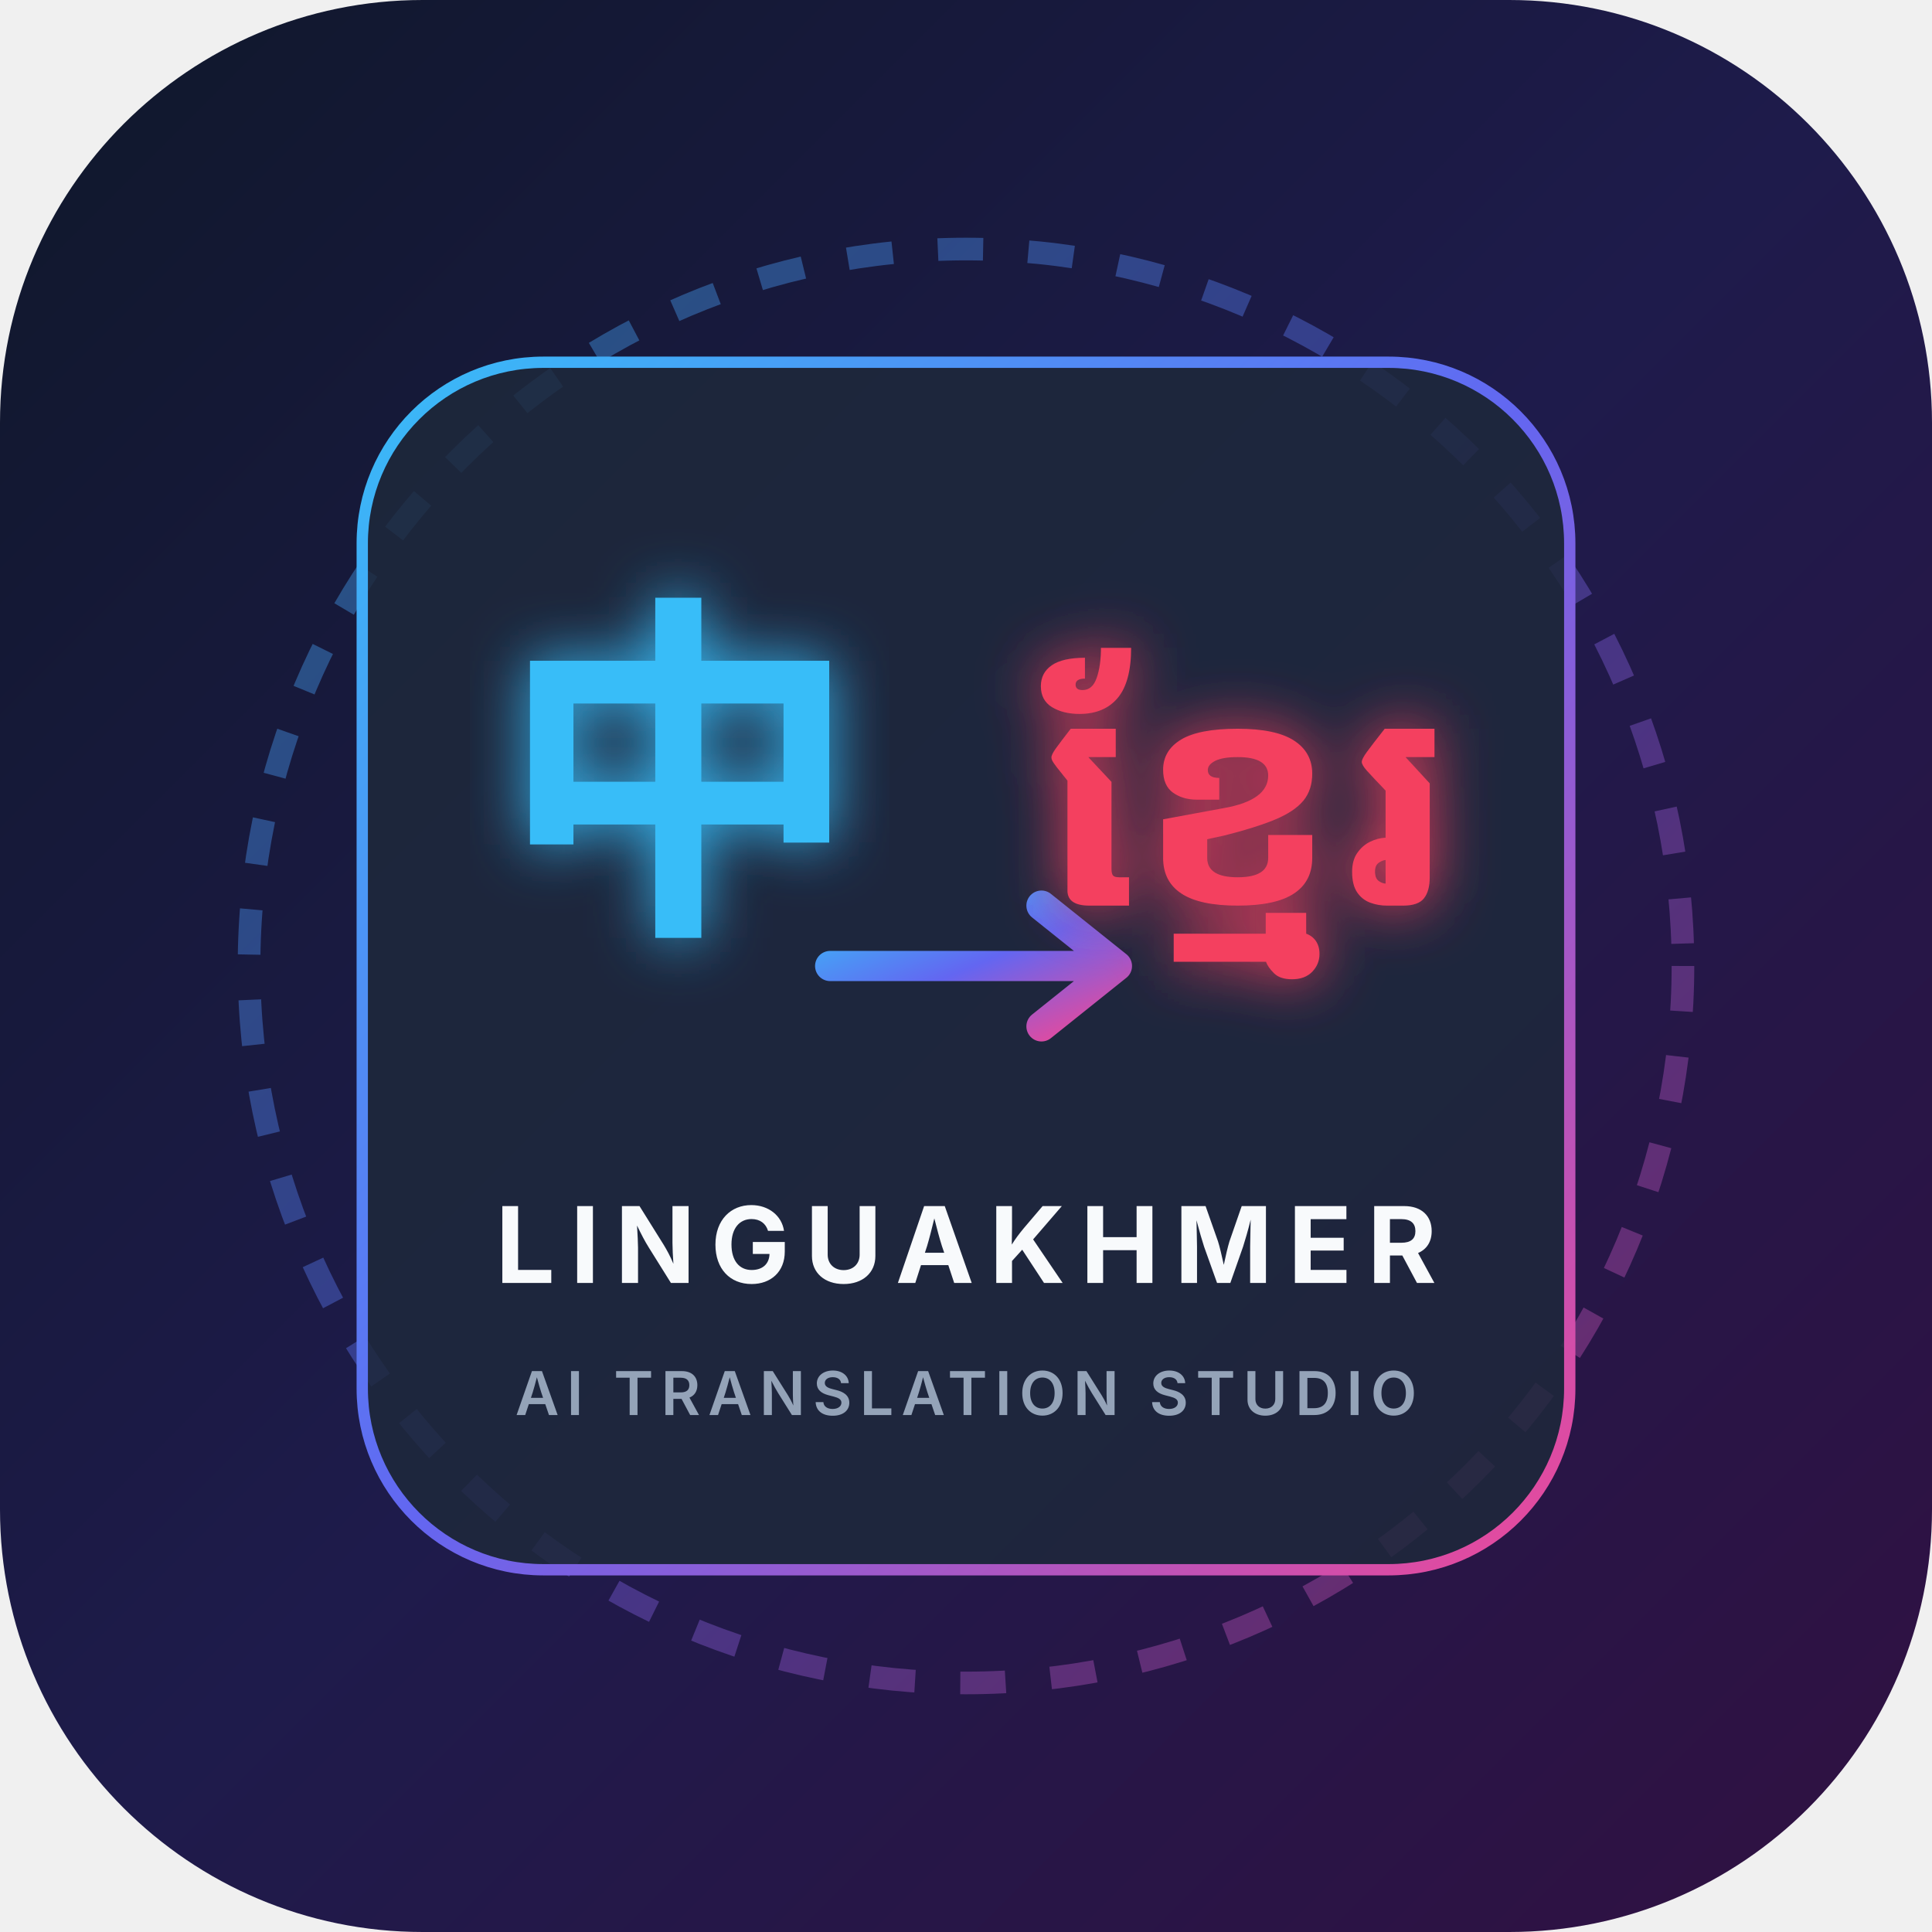
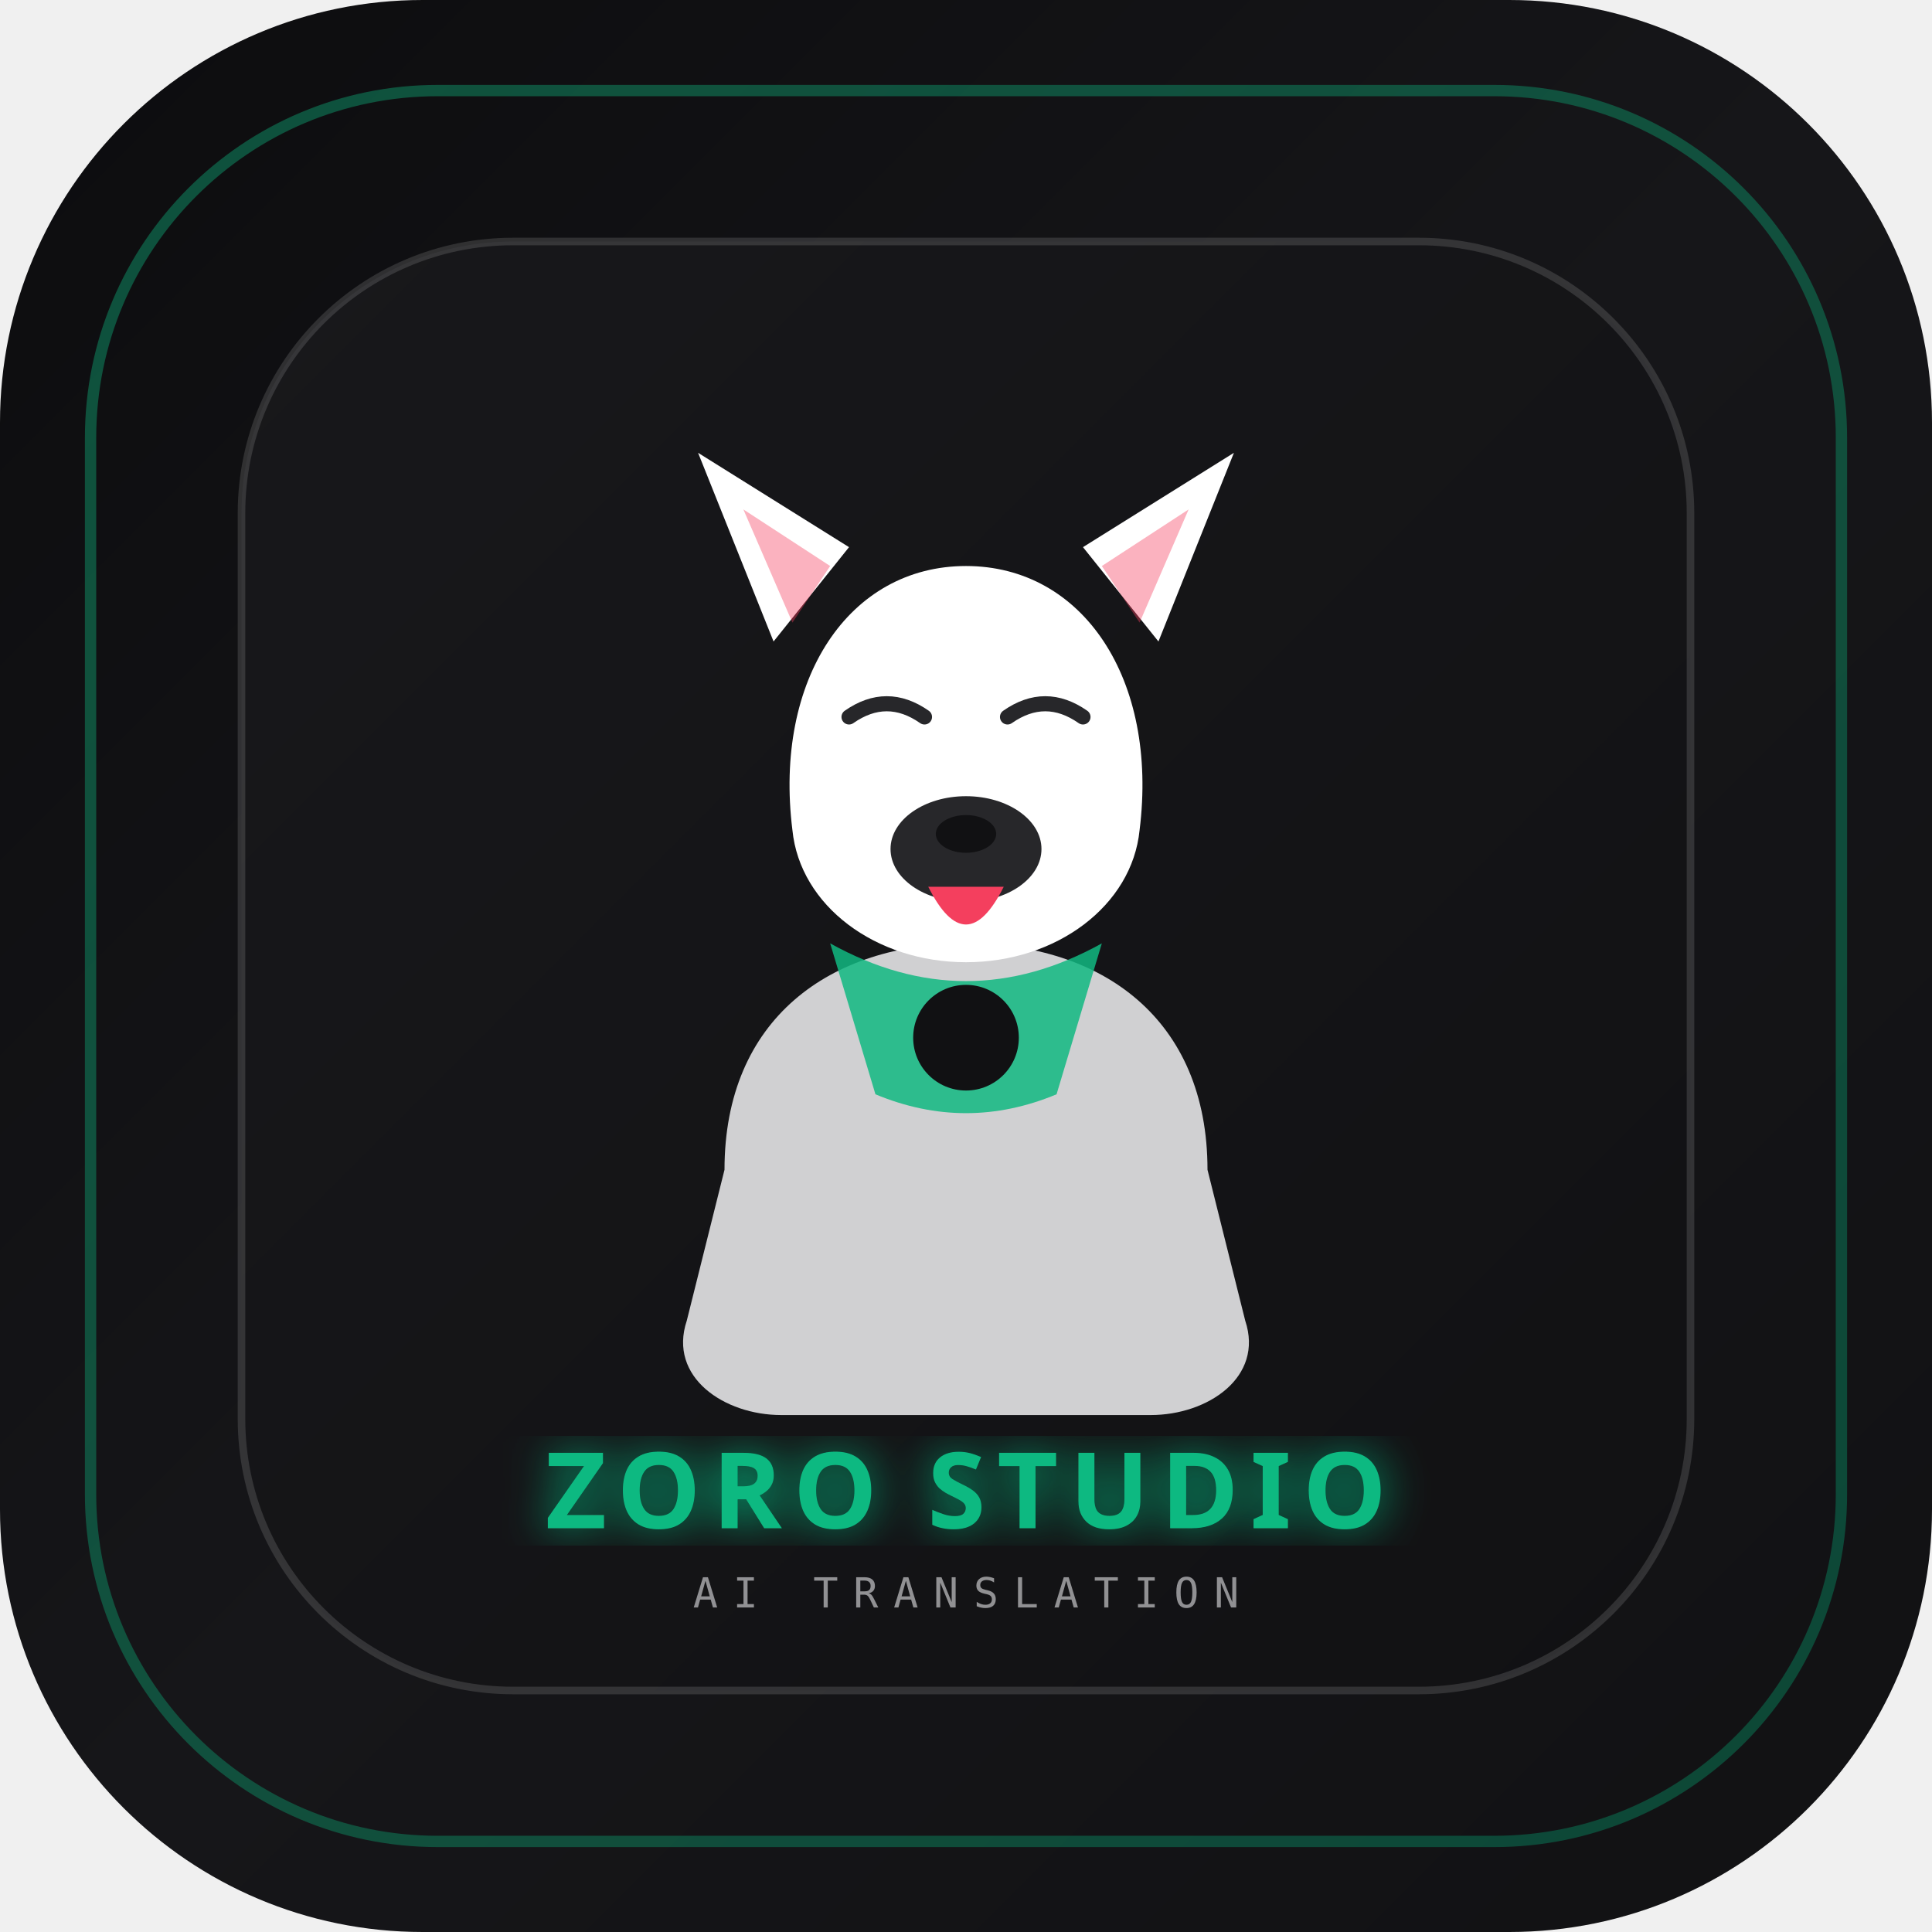
<svg xmlns="http://www.w3.org/2000/svg" viewBox="0 0 512 512" width="512" height="512">
  <defs>
    <linearGradient id="bg" x1="0%" y1="0%" x2="100%" y2="100%">
-       <stop offset="0%" stop-color="#0f172a" />
-       <stop offset="50%" stop-color="#1e1b4b" />
-       <stop offset="100%" stop-color="#311042" />
+       <stop offset="0%" stop-color="#0c0c0e" />
+       <stop offset="50%" stop-color="#161619" />
+       <stop offset="100%" stop-color="#111113" />
+     </linearGradient>
+     <linearGradient id="cardBg" x1="0%" y1="0%" x2="100%" y2="100%">
+       <stop offset="0%" stop-color="#18181b" />
+       <stop offset="100%" stop-color="#111113" />
    </linearGradient>
    <linearGradient id="accent" x1="0%" y1="0%" x2="100%" y2="100%">
-       <stop offset="0%" stop-color="#38bdf8" />
-       <stop offset="50%" stop-color="#6366f1" />
-       <stop offset="100%" stop-color="#ec4899" />
+       <stop offset="0%" stop-color="#10b981" />
+       <stop offset="100%" stop-color="#059669" />
    </linearGradient>
    <filter id="glow" x="-20%" y="-20%" width="140%" height="140%">
-       <feGaussianBlur stdDeviation="8" result="blur" />
+       <feGaussianBlur stdDeviation="6" result="blur" />
      <feComposite in="SourceGraphic" in2="blur" operator="over" />
    </filter>
  </defs>
  <rect width="512" height="512" rx="112" fill="url(#bg)" />
-   <circle cx="256" cy="256" r="190" fill="none" stroke="url(#accent)" stroke-width="6" opacity="0.4" stroke-dasharray="12 12" />
-   <rect x="96" y="96" width="320" height="320" rx="48" fill="#1e293b" fill-opacity="0.85" stroke="url(#accent)" stroke-width="3" />
-   <text x="180" y="240" font-family="'Noto Sans SC', sans-serif, system-ui" font-weight="900" font-size="96" fill="#38bdf8" text-anchor="middle" filter="url(#glow)">中</text>
-   <path d="M220 256 L292 256 M276 240 L296 256 L276 272" fill="none" stroke="url(#accent)" stroke-width="8" stroke-linecap="round" stroke-linejoin="round" />
-   <text x="330" y="240" font-family="'Kantumruy Pro', 'Khmer OS', sans-serif, system-ui" font-weight="800" font-size="80" fill="#f43f5e" text-anchor="middle" filter="url(#glow)">ខ្មែរ</text>
-   <text x="256" y="340" font-family="system-ui, -apple-system, sans-serif" font-weight="700" font-size="28" fill="#f8fafc" text-anchor="middle" letter-spacing="4">LINGUAKHMER</text>
-   <text x="256" y="375" font-family="system-ui, -apple-system, sans-serif" font-weight="600" font-size="16" fill="#94a3b8" text-anchor="middle" letter-spacing="2">AI TRANSLATION STUDIO</text>
+   <rect x="24" y="24" width="464" height="464" rx="92" fill="none" stroke="url(#accent)" stroke-width="3" opacity="0.4" />
+   <rect x="64" y="64" width="384" height="384" rx="72" fill="url(#cardBg)" stroke="#e4e4e7" stroke-opacity="0.15" stroke-width="2" />
+   <path d="M192 310 C192 270 220 250 256 250 C292 250 320 270 320 310 L330 350 C335 365 320 375 305 375 L207 375 C192 375 177 365 182 350 Z" fill="#e4e4e7" opacity="0.9" />
+   <path d="M220 250 Q256 270 292 250 L280 290 Q256 300 232 290 Z" fill="#10b981" opacity="0.85" />
+   <circle cx="256" cy="275" r="14" fill="#111113" />
+   <path d="M210 220 C205 180 225 150 256 150 C287 150 307 180 302 220 C300 240 280 255 256 255 C232 255 212 240 210 220 Z" fill="#ffffff" />
+   <polygon points="205,170 185,120 225,145" fill="#ffffff" />
+   <polygon points="307,170 327,120 287,145" fill="#ffffff" />
+   <polygon points="210,165 197,135 220,150" fill="#f43f5e" opacity="0.4" />
+   <polygon points="302,165 315,135 292,150" fill="#f43f5e" opacity="0.4" />
+   <ellipse cx="256" cy="225" rx="20" ry="14" fill="#27272a" />
+   <ellipse cx="256" cy="221" rx="8" ry="5" fill="#111113" />
+   <path d="M225 190 Q235 183 245 190" fill="none" stroke="#27272a" stroke-width="4" stroke-linecap="round" />
+   <path d="M267 190 Q277 183 287 190" fill="none" stroke="#27272a" stroke-width="4" stroke-linecap="round" />
+   <path d="M246 235 Q256 255 266 235 Z" fill="#f43f5e" />
+   <text x="256" y="405" font-family="'Syne', system-ui, sans-serif" font-weight="800" font-size="28" fill="#10b981" text-anchor="middle" letter-spacing="3" filter="url(#glow)">ZORO STUDIO</text>
+   <text x="256" y="426" font-family="'JetBrains Mono', monospace" font-weight="500" font-size="11" fill="#e4e4e7" fill-opacity="0.6" text-anchor="middle" letter-spacing="4">AI TRANSLATION</text>
</svg>
